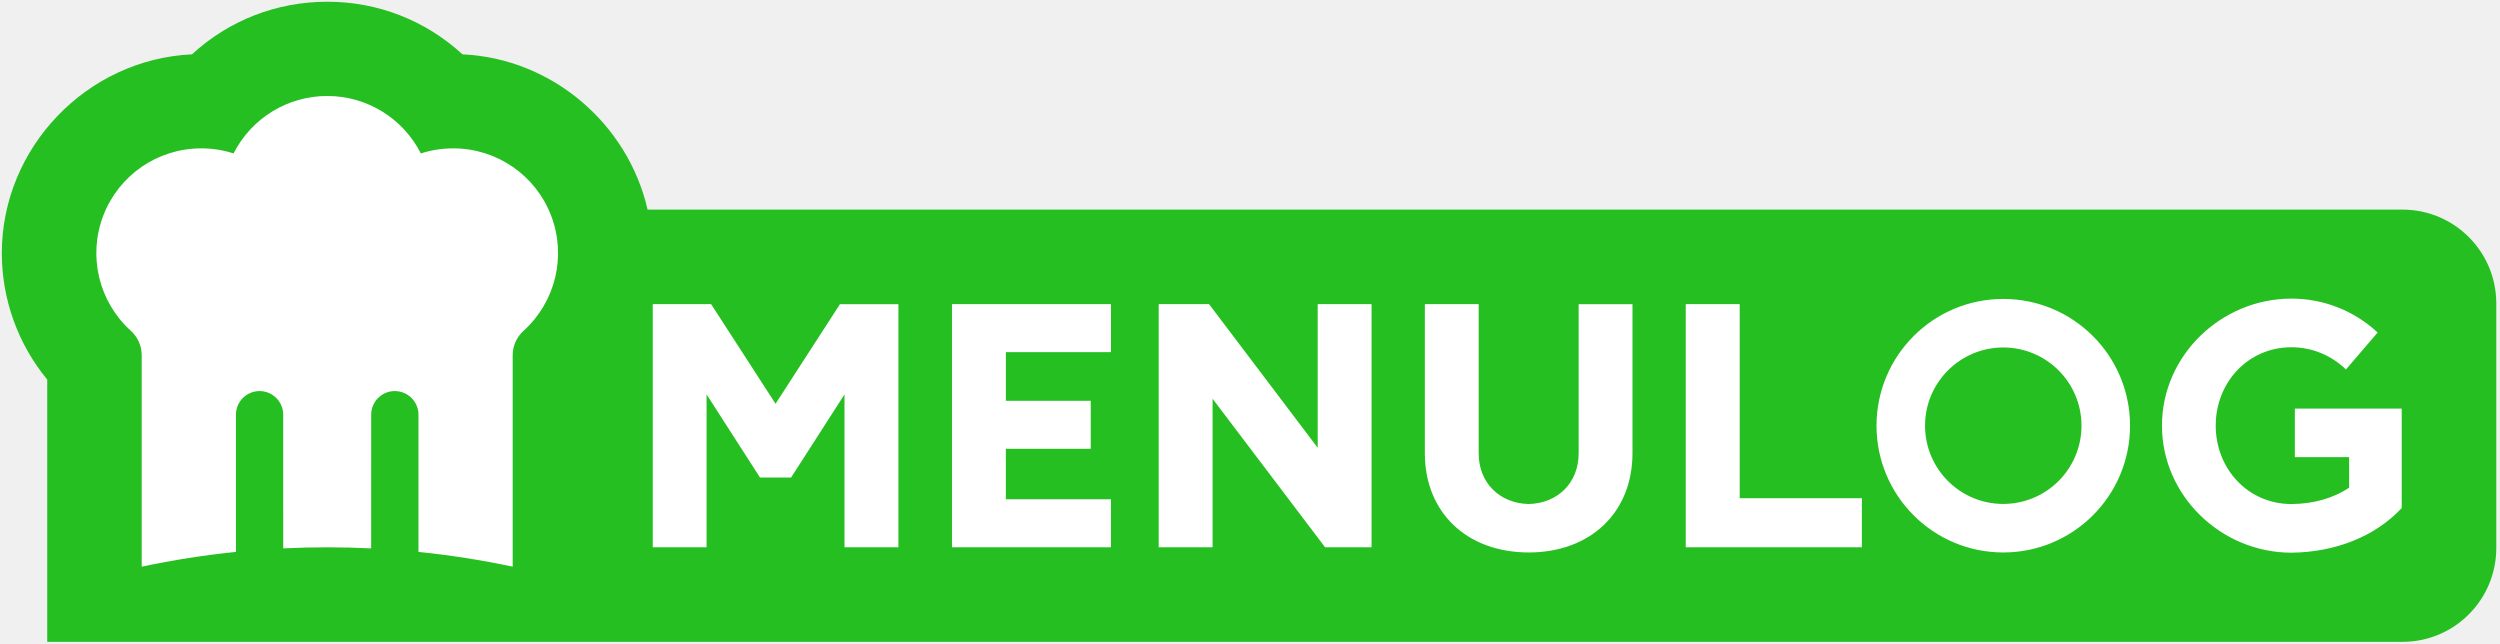
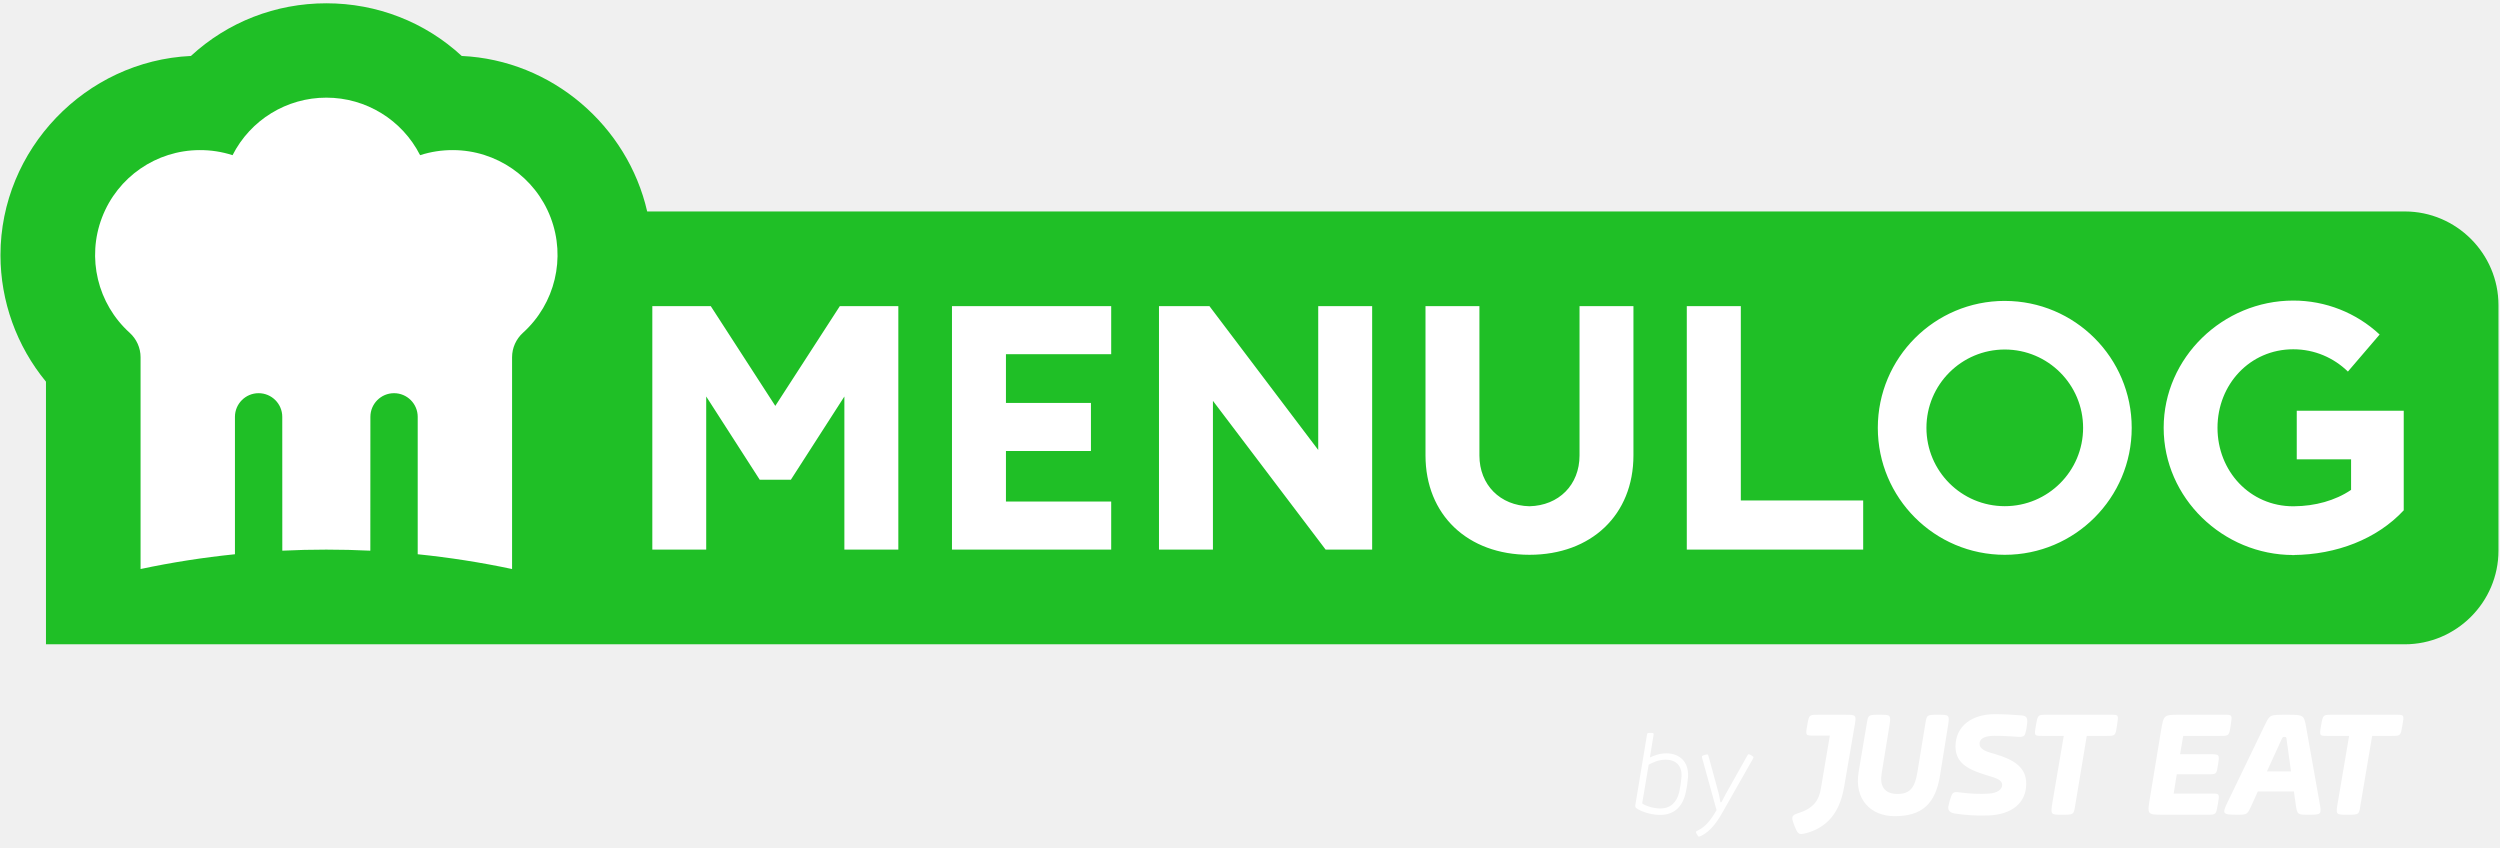
- <svg xmlns="http://www.w3.org/2000/svg" width="132" height="34" viewBox="0 0 132 34">
+ <svg xmlns="http://www.w3.org/2000/svg" width="180" height="61" viewBox="0 0 180 61">
  <g fill="none" fill-rule="evenodd">
-     <path d="M126.865 11.068H34.193c-1.03-4.504-5.009-7.977-9.778-8.2a10.474 10.474 0 0 0-7.14-2.776c-2.67 0-5.197.985-7.138 2.777C4.583 3.126.096 7.794.096 13.367c0 2.433.85 4.796 2.398 6.676V33.89h124.37a4.954 4.954 0 0 0 4.94-4.94V16.007a4.954 4.954 0 0 0-4.94-4.94" fill="#26BF22" />
-     <path d="M6.906 17.464c.366.33.576.798.576 1.29V29.92a46.863 46.863 0 0 1 4.976-.779v-7.245a1.247 1.247 0 1 1 2.495 0l.002 7.058a47.692 47.692 0 0 1 4.642 0l.002-7.058a1.247 1.247 0 0 1 2.496 0v7.245a46.86 46.86 0 0 1 4.975.779V18.755c0-.493.21-.96.576-1.291a5.53 5.53 0 0 0-3.69-9.63 5.543 5.543 0 0 0-1.736.267 5.54 5.54 0 0 0-4.944-3.033 5.541 5.541 0 0 0-4.944 3.033 5.54 5.54 0 0 0-1.736-.267 5.53 5.53 0 0 0-3.69 9.63m76.447 6.472c0 1.55-1.094 2.64-2.64 2.676-1.544-.036-2.639-1.126-2.639-2.676v-7.877h-2.842v7.87c0 3.135 2.221 5.24 5.482 5.241 3.26 0 5.481-2.106 5.481-5.24v-7.87h-2.842v7.876zm37.816-2.36v2.56h2.864v1.612c-.84.57-1.913.854-2.992.864a.97.97 0 0 0-.056.001c-2.286 0-3.995-1.853-3.995-4.139 0-2.286 1.71-4.139 3.995-4.139 1.124 0 2.135.448 2.88 1.174l1.674-1.952a6.665 6.665 0 0 0-4.554-1.79c-3.704 0-6.833 3.003-6.833 6.707 0 3.704 3.129 6.707 6.833 6.707 2.27-.019 4.406-.83 5.825-2.356v-5.25h-5.641zm-80.22-.257l-3.402-5.26h-3.082v12.836h2.842v-8.071l2.82 4.388h1.643l2.82-4.388v8.07h2.846V16.06H44.35l-3.401 5.26zm9.315 7.576h8.395v-2.533h-5.55v-2.664h4.482v-2.534H53.11v-2.571h5.55v-2.534h-8.395v12.836zm55.509-2.287a4.13 4.13 0 1 1 0-8.261 4.13 4.13 0 0 1 0 8.26zm0-10.824a6.693 6.693 0 1 0 0 13.386 6.693 6.693 0 0 0 0-13.386zm-13.917.275h-2.848v12.836h9.3v-2.589h-6.452V16.06zm-22.281 7.584l-5.736-7.584h-2.66v12.836h2.845v-7.842l5.94 7.842h2.454V16.059h-2.843v7.584z" fill="#FFF" />
+     <path fill="#FFF" d="M172.51 51.462h-4.6c-.656 0-.656 0-.79.76-.134.763-.12.763.462.763h1.554l-.807 4.75c-.164.926-.164.926.687.926.836 0 .836 0 .941-.718l.837-4.958h1.389c.67 0 .656 0 .79-.762.135-.761.135-.761-.462-.761M163.22 55.539l1.045-2.285c.09-.194.09-.194.21-.194.135 0 .135 0 .164.21l.314 2.269h-1.733zm2.823-3.18c-.164-.897-.164-.897-1.433-.897-1.196 0-1.18 0-1.539.732l-2.703 5.6c-.388.807-.328.866.672.866.777 0 .762 0 1.09-.717l.433-.956h2.599l.134.956c.105.717.135.717.91.717.957 0 .957 0 .792-.926l-.955-5.376zM159.834 52.985c.658 0 .658 0 .777-.761.12-.762.12-.762-.463-.762h-3.225c-1.135 0-1.135 0-1.33 1.15l-.792 4.808c-.209 1.24-.209 1.24.956 1.24h3.151c.657 0 .642 0 .777-.747.134-.776.134-.776-.463-.776h-2.718l.223-1.39h2.256c.612 0 .612 0 .717-.716.12-.731.12-.731-.717-.731h-2.016l.224-1.315h2.643zM151.964 51.462h-4.6c-.642 0-.642 0-.776.76-.134.763-.119.763.448.763h1.554l-.808 4.75c-.149.926-.149.926.687.926.837 0 .837 0 .942-.657l.836-5.019h1.403c.672 0 .657 0 .777-.762.12-.761.12-.761-.463-.761M139.548 51.462c-.82 0-.82 0-.926.657l-.567 3.465c-.164 1-.452 1.582-1.423 1.582-.97 0-1.303-.582-1.153-1.478l.537-3.3c.15-.926.15-.926-.672-.926-.836 0-.836 0-.94.657l-.583 3.465c-.328 1.971.87 3.18 2.602 3.18 1.941 0 2.931-.866 3.26-2.941l.552-3.435c.15-.926.15-.926-.687-.926M143.184 57.141c.637-.037.972-.31.972-.624 0-.373-.463-.508-1.075-.687-1.21-.373-2.286-.796-2.286-2.081 0-1.508 1.24-2.328 2.808-2.328.657 0 1.406.04 1.98.092.352.032.394.237.38.461-.021.297-.076.658-.161.894-.058.156-.238.2-.446.188-.454-.024-1.111-.087-1.793-.077-.807.01-1.035.283-1.035.567 0 .343.314.537 1.06.73 1.389.404 2.3.951 2.3 2.147 0 1.403-1.046 2.224-2.718 2.29-.91.036-1.693-.032-2.387-.133-.339-.049-.551-.201-.504-.5.02-.118.087-.438.225-.79.08-.2.168-.29.486-.25.942.122 1.556.138 2.194.101M132.88 51.463h-1.978c-.648 0-.648 0-.78.75s-.117.75.457.75h1.17l-.647 3.822c-.148.853-.53 1.426-1.677 1.78-.293.087-.382.205-.382.338 0 .146.059.293.176.603.177.455.295.543.457.543.161 0 .455-.088.559-.117 1.632-.53 2.279-1.78 2.543-3.28l.734-4.278c.162-.896.162-.911-.631-.911M119.977 54.241c-.477 0-.837.137-1.185.298l.248-1.524c.042-.245.042-.245-.194-.245-.241 0-.241 0-.27.17l-.824 4.976c-.025.125-.03.19.058.266.145.128.875.492 1.71.492.945 0 1.617-.508 1.857-1.627.075-.332.145-.821.161-1.09.075-1.165-.666-1.716-1.561-1.716m1.094 1.666a8.28 8.28 0 0 1-.17 1.14c-.186.736-.63 1.164-1.368 1.164-.53 0-1.093-.212-1.297-.365l.469-2.79c.244-.131.692-.36 1.222-.36.754 0 1.18.448 1.144 1.21m5.026-1.52c-.104-.053-.137-.079-.187-.079-.062 0-.087.063-.145.17l-1.5 2.67c-.141.26-.235.455-.298.57-.02.037-.042.05-.058.05-.033 0-.046-.033-.05-.062a7.513 7.513 0 0 0-.116-.588l-.708-2.598c-.046-.173-.067-.202-.124-.202a.928.928 0 0 0-.183.04c-.12.038-.19.057-.19.124 0 .038.02.108.033.158l1.02 3.688c-.473.845-.887 1.239-1.33 1.458-.1.054-.15.063-.15.13 0 .036.029.09.079.173.057.107.078.144.14.144.058 0 .15-.049.262-.111.467-.253.928-.738 1.425-1.624l2.174-3.83c.039-.07.06-.107.06-.136 0-.041-.03-.07-.154-.145" />
+     <path fill="#1FBF26" d="M173.145 15.225H46.597c-1.408-6.15-6.84-10.893-13.353-11.196-2.65-2.447-6.102-3.792-9.749-3.792-3.647 0-7.098 1.345-9.748 3.792C6.16 4.38.034 10.754.034 18.365c0 3.322 1.162 6.548 3.276 9.116v18.908H173.145c3.71 0 6.745-3.035 6.745-6.744V21.97c0-3.71-3.036-6.745-6.745-6.745" />
+     <path fill="#FFF" d="M9.335 23.959c.499.452.786 1.09.786 1.762V40.97a63.99 63.99 0 0 1 6.795-1.064v-9.893a1.702 1.702 0 1 1 3.407 0l.003 9.636a65.708 65.708 0 0 1 6.338 0l.004-9.636a1.703 1.703 0 0 1 3.407 0v9.893a63.99 63.99 0 0 1 6.794 1.064V25.72c0-.672.288-1.31.787-1.762a7.55 7.55 0 0 0-5.039-13.151 7.582 7.582 0 0 0-2.37.366 7.567 7.567 0 0 0-6.752-4.142 7.566 7.566 0 0 0-6.751 4.142 7.585 7.585 0 0 0-2.37-.366 7.55 7.55 0 0 0-5.04 13.151M94.912 32.397L87.08 22.042h-3.633v17.527h3.884V28.86l8.112 10.709h3.352V22.042h-3.883v10.355zm30.427-10.355h-3.89v17.527h12.7v-3.535h-8.81V22.042zm19.004-.377a9.14 9.14 0 1 0 0 18.281 9.14 9.14 0 0 0 0-18.28zm0 14.78a5.64 5.64 0 1 1 .001-11.28 5.64 5.64 0 0 1-.001 11.28zm-75.8 3.124h11.463v-3.46h-7.578v-3.637h6.12v-3.46h-6.12V25.5h7.578v-3.458H68.542v17.527zM55.821 29.224l-4.645-7.182h-4.209v17.527h3.88V28.547L54.7 34.54h2.243l3.852-5.992V39.57h3.885V22.042h-4.213l-4.645 7.182zm109.545.35v3.496h3.912v2.201c-1.147.78-2.613 1.168-4.087 1.18-.015 0-.046 0-.076.002-3.121 0-5.455-2.53-5.455-5.652 0-3.122 2.334-5.653 5.455-5.653 1.534 0 2.915.612 3.934 1.605l2.285-2.667a9.101 9.101 0 0 0-6.219-2.445c-5.058 0-9.331 4.101-9.331 9.16 0 5.058 4.273 9.16 9.331 9.16 3.1-.027 6.016-1.136 7.954-3.218v-7.17h-7.703zm-.25 10.386c-.288.019.3 0 0 0zm-51.39-7.164c0 2.117-1.494 3.606-3.605 3.654-2.109-.048-3.603-1.537-3.603-3.654V22.042h-3.882v10.746c0 4.28 3.033 7.156 7.485 7.157 4.454 0 7.487-2.877 7.487-7.157V22.042h-3.882v10.754z" />
  </g>
</svg>
